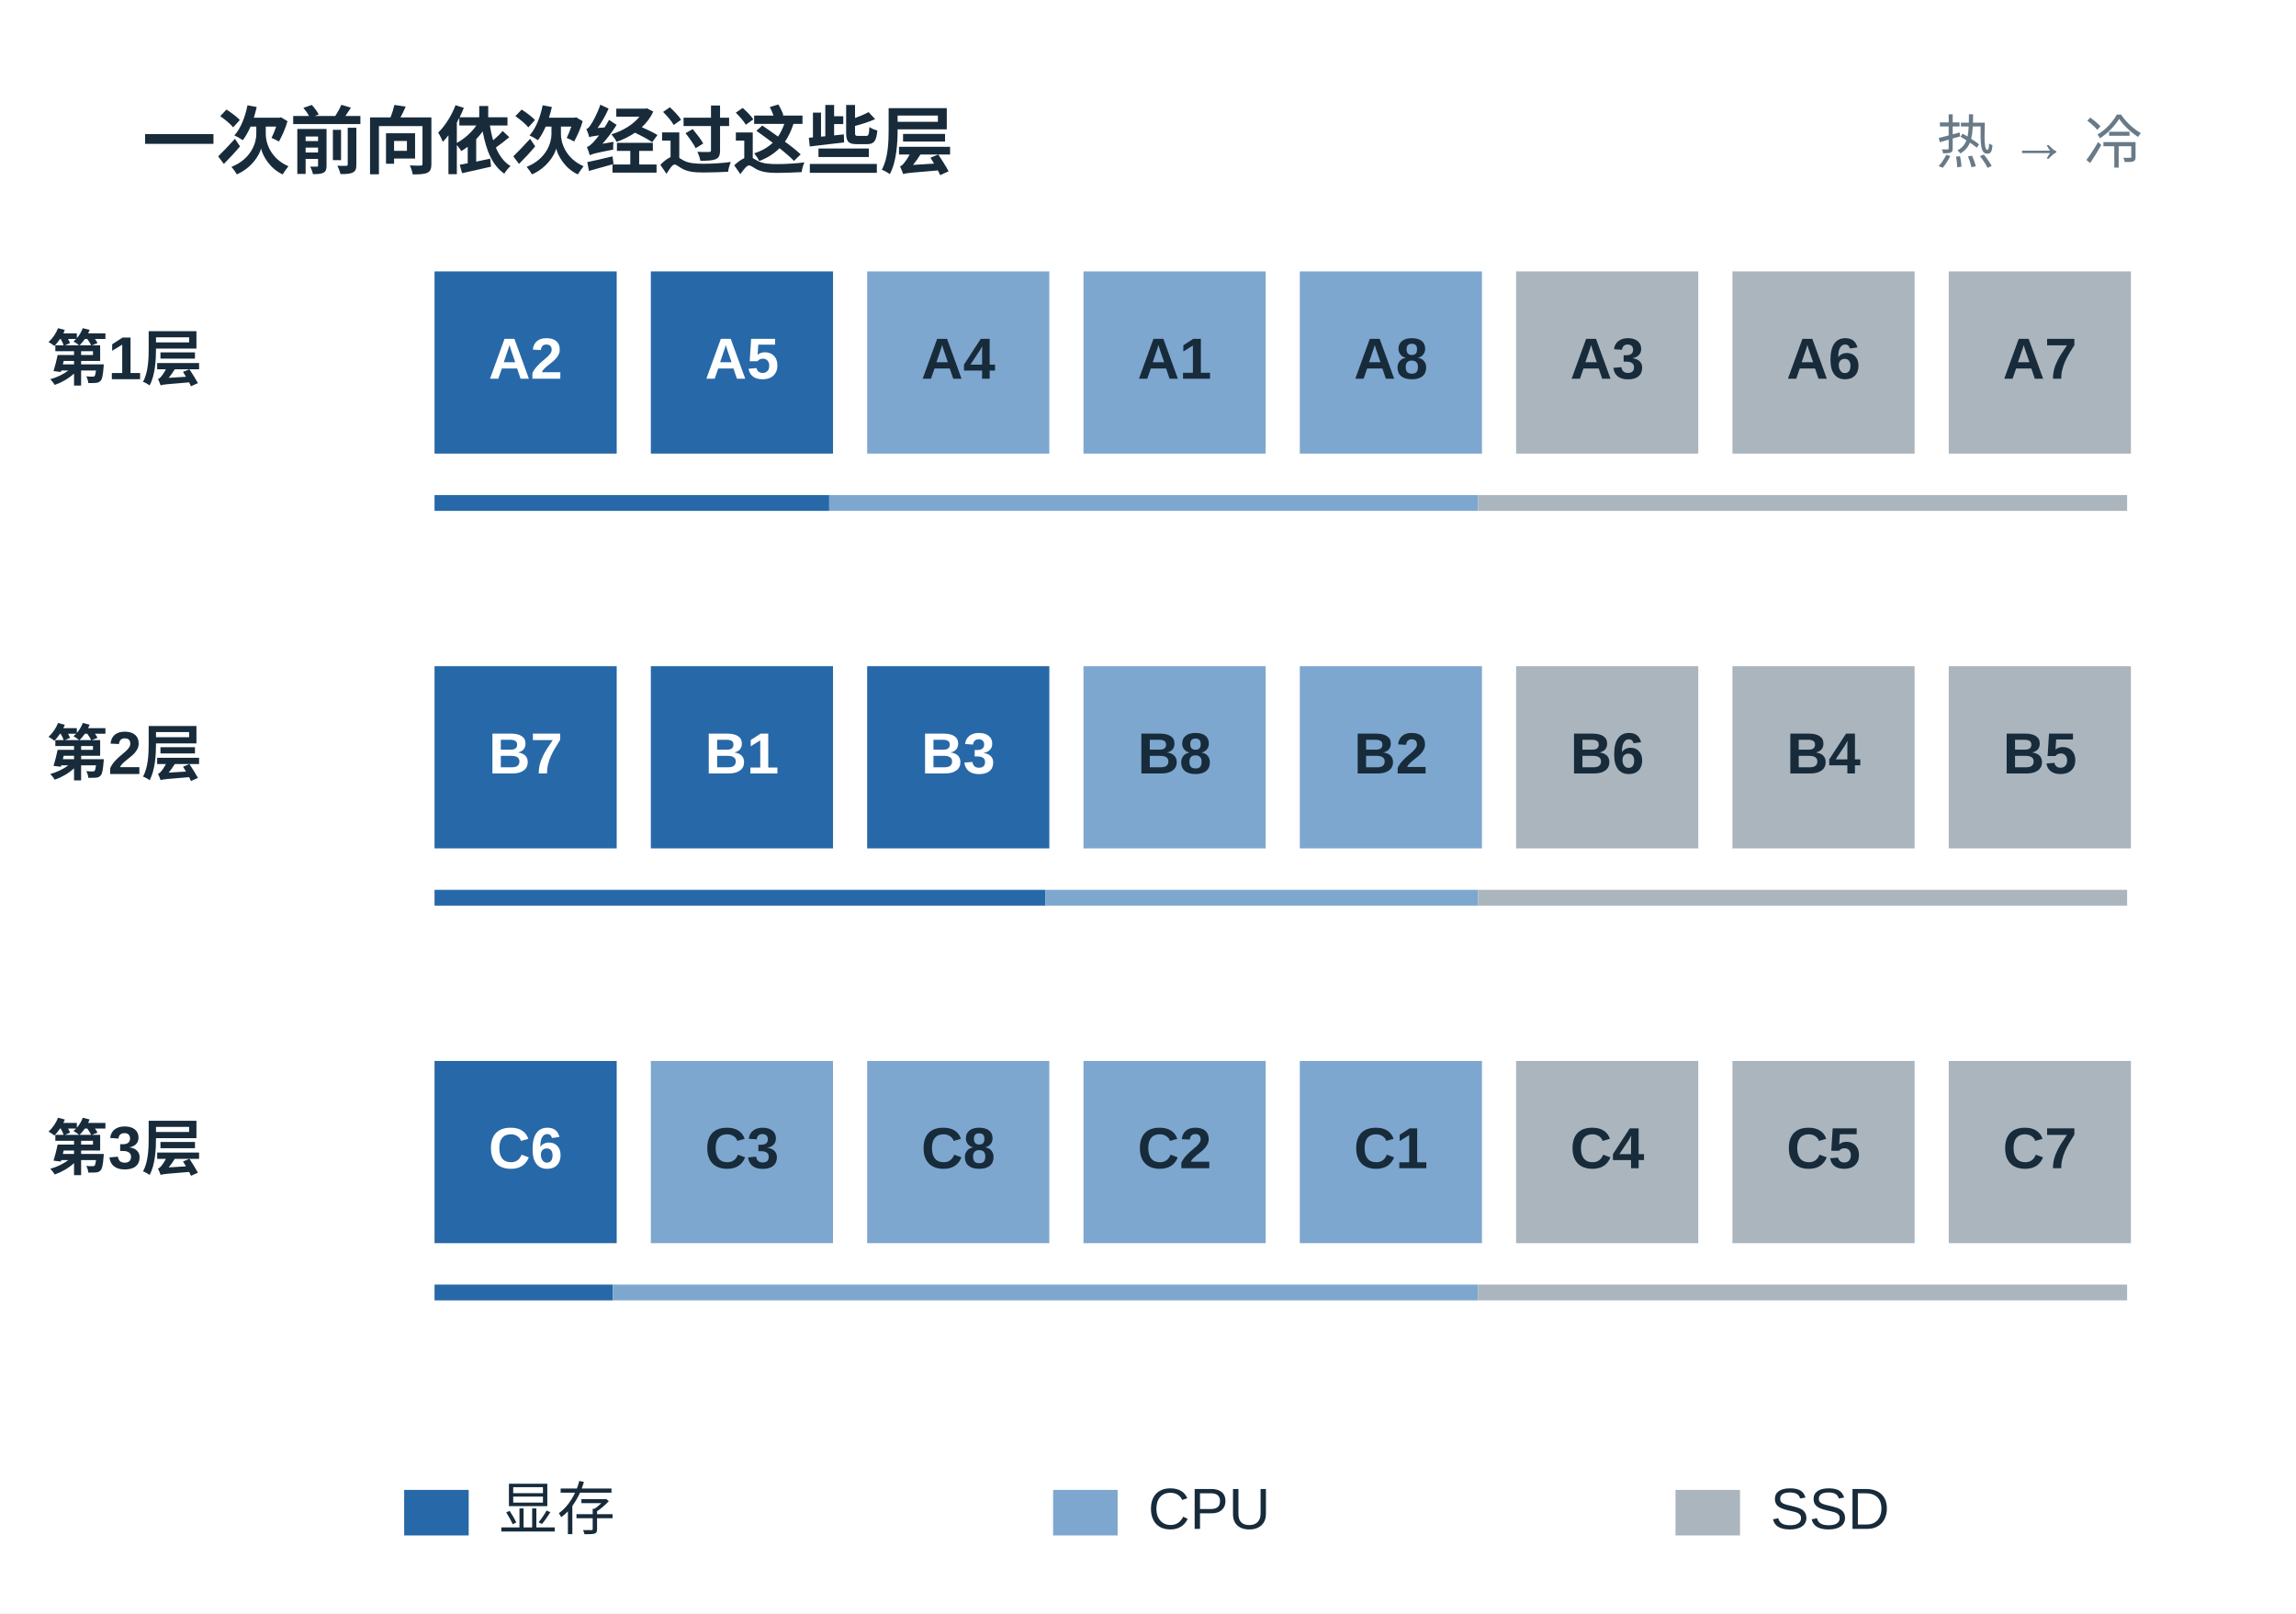
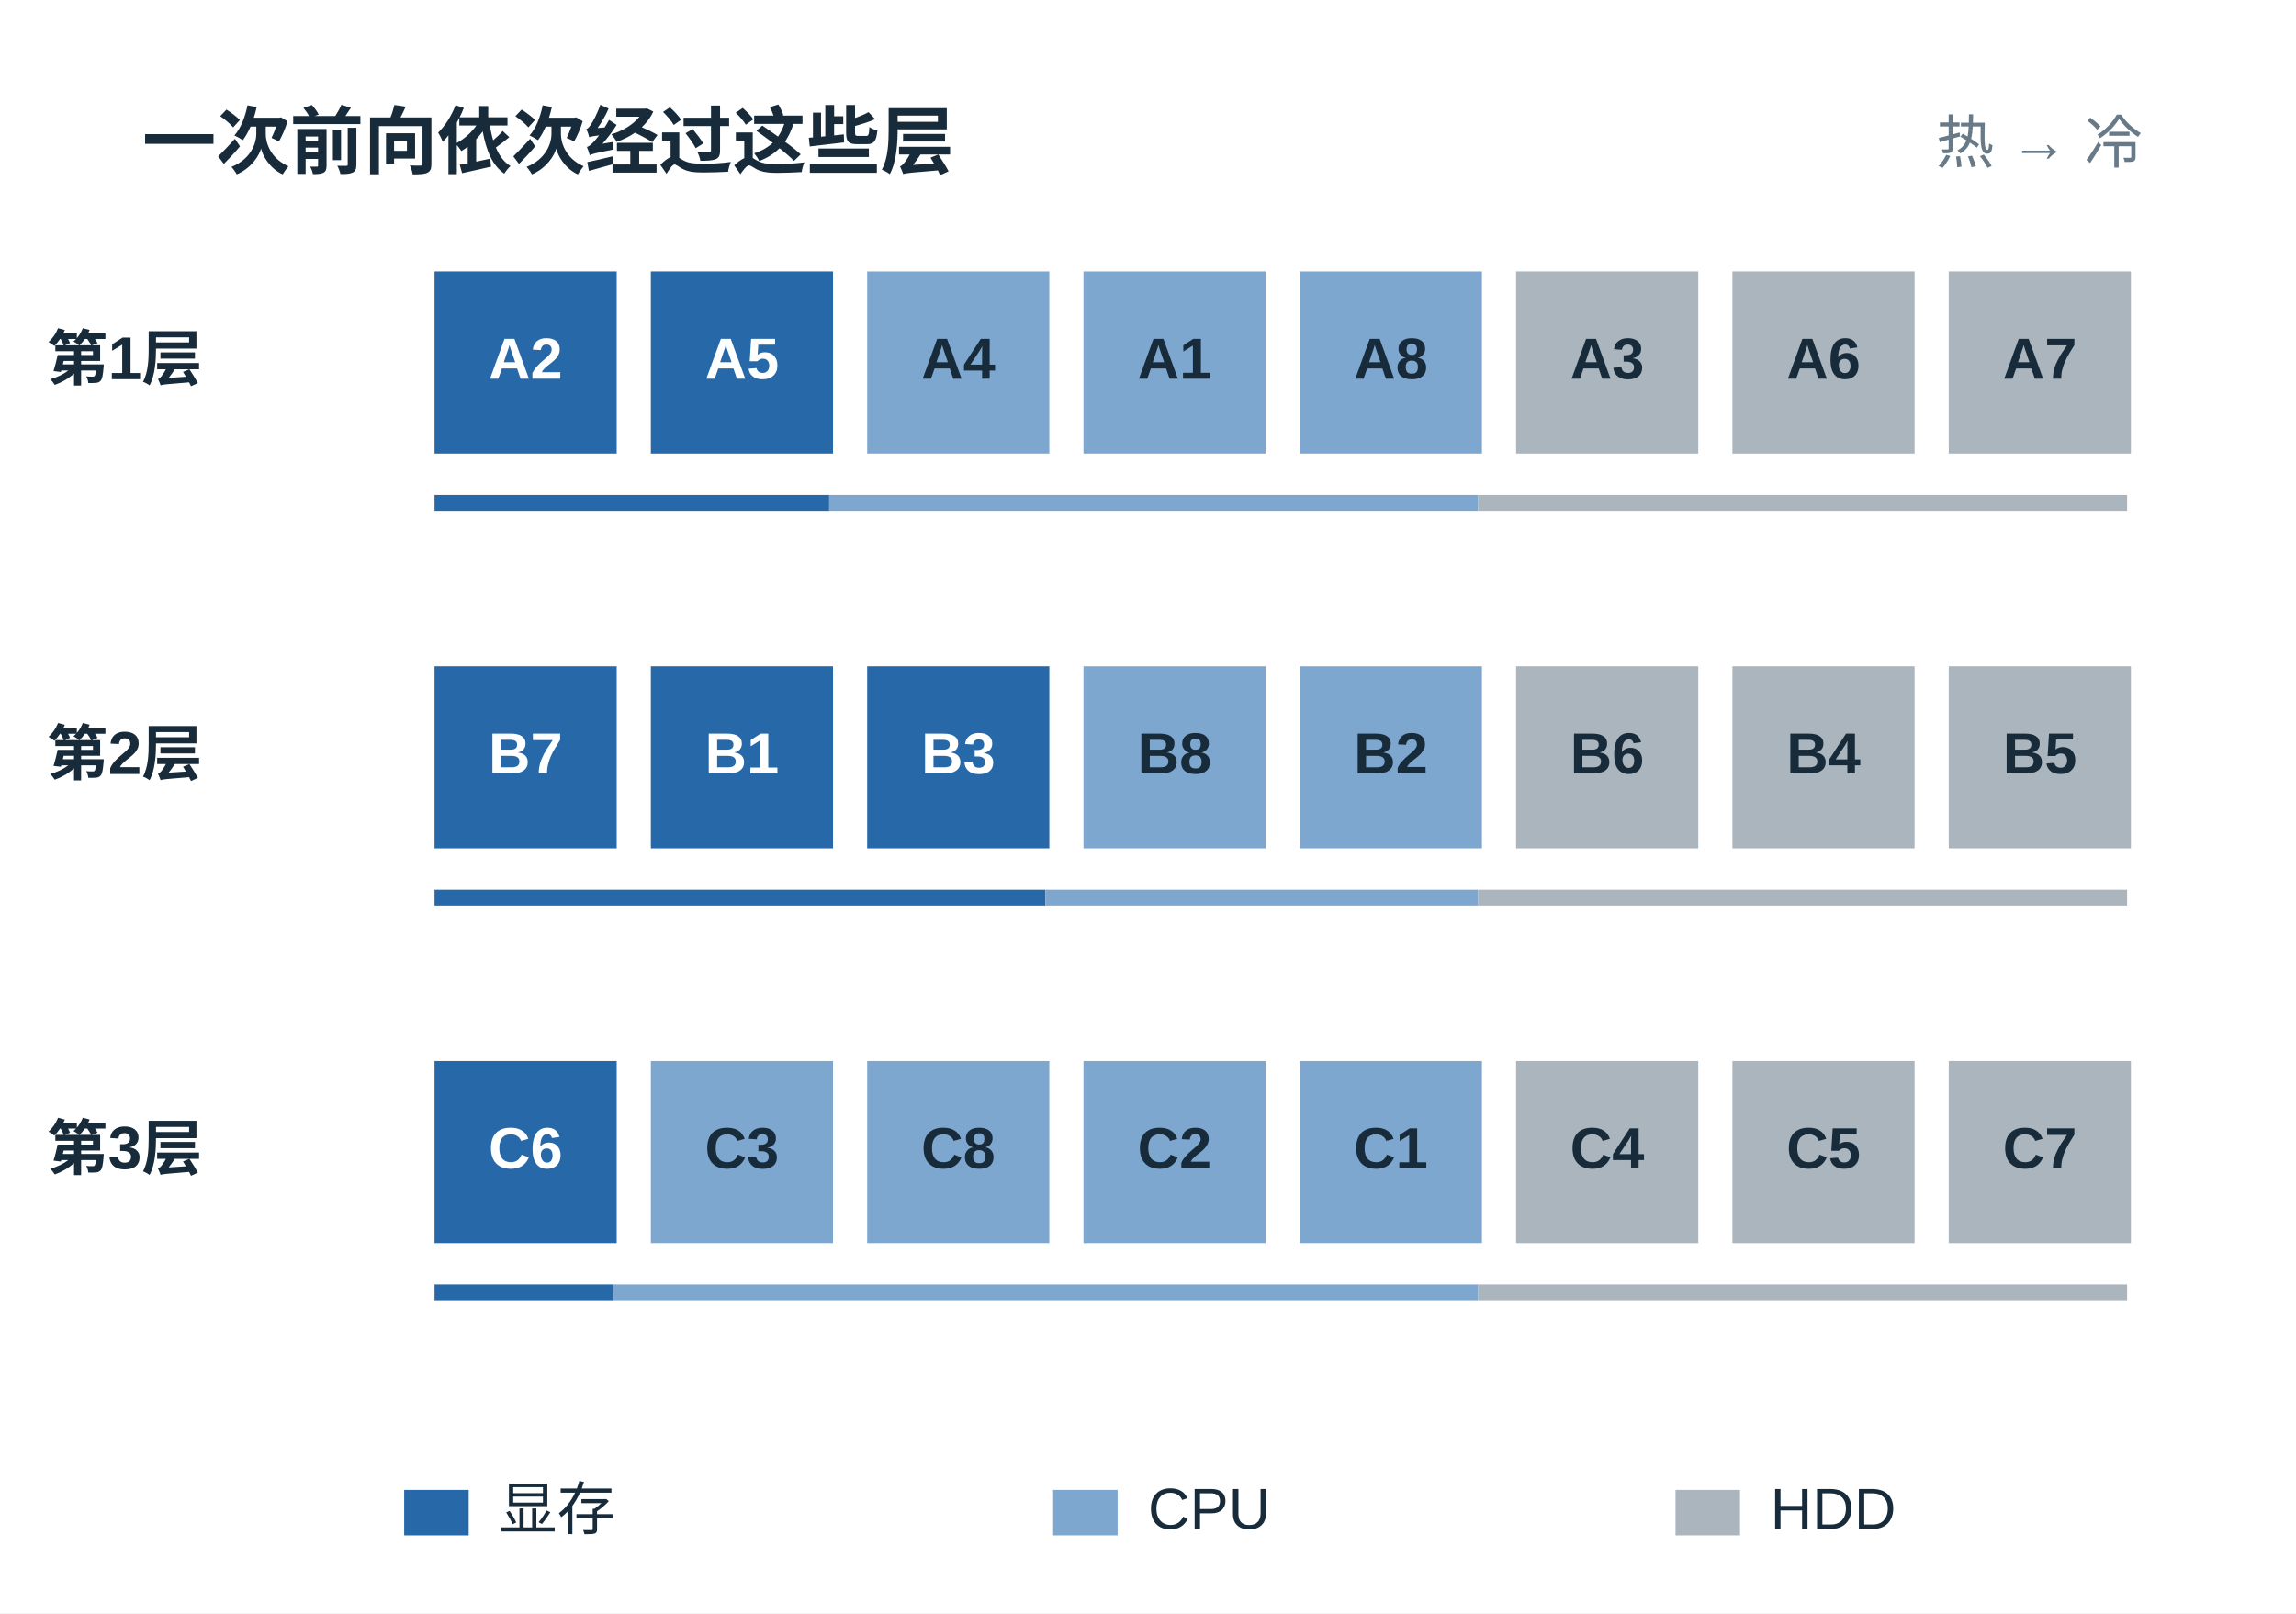
<svg xmlns="http://www.w3.org/2000/svg" width="435.6pt" height="306pt" viewBox="0 0 435.6 306" version="1.1">
  <defs>
    <style type="text/css">*{stroke-linejoin: round; stroke-linecap: butt}</style>
  </defs>
  <g id="figure_1">
    <g id="patch_1">
      <path d="M 0 306  L 435.6 306  L 435.6 -0  L 0 -0  z " style="fill: #ffffff" />
    </g>
    <g id="axes_1">
      <g id="patch_2">
-         <path d="M 82.44 86.04  L 117 86.04  L 117 51.48  L 82.44 51.48  z " clip-path="url(#p9aa9cf6bc7)" style="fill: #2768a8" />
+         <path d="M 82.44 86.04  L 117 86.04  L 117 51.48  L 82.44 51.48  z " clip-path="url(#p6b4f94f26b)" style="fill: #2768a8" />
      </g>
      <g id="patch_3">
-         <path d="M 123.48 86.04  L 158.04 86.04  L 158.04 51.48  L 123.48 51.48  z " clip-path="url(#p9aa9cf6bc7)" style="fill: #2768a8" />
+         <path d="M 123.48 86.04  L 158.04 86.04  L 158.04 51.48  L 123.48 51.48  z " clip-path="url(#p6b4f94f26b)" style="fill: #2768a8" />
      </g>
      <g id="patch_4">
-         <path d="M 164.52 86.04  L 199.08 86.04  L 199.08 51.48  L 164.52 51.48  z " clip-path="url(#p9aa9cf6bc7)" style="fill: #7ea7cf" />
+         <path d="M 164.52 86.04  L 199.08 86.04  L 199.08 51.48  L 164.52 51.48  z " clip-path="url(#p6b4f94f26b)" style="fill: #7ea7cf" />
      </g>
      <g id="patch_5">
-         <path d="M 205.56 86.04  L 240.12 86.04  L 240.12 51.48  L 205.56 51.48  z " clip-path="url(#p9aa9cf6bc7)" style="fill: #7ea7cf" />
+         <path d="M 205.56 86.04  L 240.12 86.04  L 240.12 51.48  L 205.56 51.48  z " clip-path="url(#p6b4f94f26b)" style="fill: #7ea7cf" />
      </g>
      <g id="patch_6">
-         <path d="M 246.6 86.04  L 281.16 86.04  L 281.16 51.48  L 246.6 51.48  z " clip-path="url(#p9aa9cf6bc7)" style="fill: #7ea7cf" />
+         <path d="M 246.6 86.04  L 281.16 86.04  L 281.16 51.48  L 246.6 51.48  z " clip-path="url(#p6b4f94f26b)" style="fill: #7ea7cf" />
      </g>
      <g id="patch_7">
-         <path d="M 287.64 86.04  L 322.2 86.04  L 322.2 51.48  L 287.64 51.48  z " clip-path="url(#p9aa9cf6bc7)" style="fill: #abb5be" />
+         <path d="M 287.64 86.04  L 322.2 86.04  L 322.2 51.48  L 287.64 51.48  z " clip-path="url(#p6b4f94f26b)" style="fill: #abb5be" />
      </g>
      <g id="patch_8">
-         <path d="M 328.68 86.04  L 363.24 86.04  L 363.24 51.48  L 328.68 51.48  z " clip-path="url(#p9aa9cf6bc7)" style="fill: #abb5be" />
+         <path d="M 328.68 86.04  L 363.24 86.04  L 363.24 51.48  L 328.68 51.48  z " clip-path="url(#p6b4f94f26b)" style="fill: #abb5be" />
      </g>
      <g id="patch_9">
-         <path d="M 369.72 86.04  L 404.28 86.04  L 404.28 51.48  L 369.72 51.48  z " clip-path="url(#p9aa9cf6bc7)" style="fill: #abb5be" />
+         <path d="M 369.72 86.04  L 404.28 86.04  L 404.28 51.48  L 369.72 51.48  z " clip-path="url(#p6b4f94f26b)" style="fill: #abb5be" />
      </g>
      <g id="patch_10">
-         <path d="M 82.44 160.92  L 117 160.92  L 117 126.36  L 82.44 126.36  z " clip-path="url(#p9aa9cf6bc7)" style="fill: #2768a8" />
+         <path d="M 82.44 160.92  L 117 160.92  L 117 126.36  L 82.44 126.36  z " clip-path="url(#p6b4f94f26b)" style="fill: #2768a8" />
      </g>
      <g id="patch_11">
-         <path d="M 123.48 160.92  L 158.04 160.92  L 158.04 126.36  L 123.48 126.36  z " clip-path="url(#p9aa9cf6bc7)" style="fill: #2768a8" />
+         <path d="M 123.48 160.92  L 158.04 160.92  L 158.04 126.36  L 123.48 126.36  z " clip-path="url(#p6b4f94f26b)" style="fill: #2768a8" />
      </g>
      <g id="patch_12">
-         <path d="M 164.52 160.92  L 199.08 160.92  L 199.08 126.36  L 164.52 126.36  z " clip-path="url(#p9aa9cf6bc7)" style="fill: #2768a8" />
+         <path d="M 164.52 160.92  L 199.08 160.92  L 199.08 126.36  L 164.52 126.36  z " clip-path="url(#p6b4f94f26b)" style="fill: #2768a8" />
      </g>
      <g id="patch_13">
-         <path d="M 205.56 160.92  L 240.12 160.92  L 240.12 126.36  L 205.56 126.36  z " clip-path="url(#p9aa9cf6bc7)" style="fill: #7ea7cf" />
+         <path d="M 205.56 160.92  L 240.12 160.92  L 240.12 126.36  L 205.56 126.36  z " clip-path="url(#p6b4f94f26b)" style="fill: #7ea7cf" />
      </g>
      <g id="patch_14">
-         <path d="M 246.6 160.92  L 281.16 160.92  L 281.16 126.36  L 246.6 126.36  z " clip-path="url(#p9aa9cf6bc7)" style="fill: #7ea7cf" />
+         <path d="M 246.6 160.92  L 281.16 160.92  L 281.16 126.36  L 246.6 126.36  z " clip-path="url(#p6b4f94f26b)" style="fill: #7ea7cf" />
      </g>
      <g id="patch_15">
-         <path d="M 287.64 160.92  L 322.2 160.92  L 322.2 126.36  L 287.64 126.36  z " clip-path="url(#p9aa9cf6bc7)" style="fill: #abb5be" />
+         <path d="M 287.64 160.92  L 322.2 160.92  L 322.2 126.36  L 287.64 126.36  z " clip-path="url(#p6b4f94f26b)" style="fill: #abb5be" />
      </g>
      <g id="patch_16">
-         <path d="M 328.68 160.92  L 363.24 160.92  L 363.24 126.36  L 328.68 126.36  z " clip-path="url(#p9aa9cf6bc7)" style="fill: #abb5be" />
+         <path d="M 328.68 160.92  L 363.24 160.92  L 363.24 126.36  L 328.68 126.36  z " clip-path="url(#p6b4f94f26b)" style="fill: #abb5be" />
      </g>
      <g id="patch_17">
-         <path d="M 369.72 160.92  L 404.28 160.92  L 404.28 126.36  L 369.72 126.36  z " clip-path="url(#p9aa9cf6bc7)" style="fill: #abb5be" />
+         <path d="M 369.72 160.92  L 404.28 160.92  L 404.28 126.36  L 369.72 126.36  z " clip-path="url(#p6b4f94f26b)" style="fill: #abb5be" />
      </g>
      <g id="patch_18">
-         <path d="M 82.44 235.8  L 117 235.8  L 117 201.24  L 82.44 201.24  z " clip-path="url(#p9aa9cf6bc7)" style="fill: #2768a8" />
+         <path d="M 82.44 235.8  L 117 235.8  L 117 201.24  L 82.44 201.24  z " clip-path="url(#p6b4f94f26b)" style="fill: #2768a8" />
      </g>
      <g id="patch_19">
-         <path d="M 123.48 235.8  L 158.04 235.8  L 158.04 201.24  L 123.48 201.24  z " clip-path="url(#p9aa9cf6bc7)" style="fill: #7ea7cf" />
+         <path d="M 123.48 235.8  L 158.04 235.8  L 158.04 201.24  L 123.48 201.24  z " clip-path="url(#p6b4f94f26b)" style="fill: #7ea7cf" />
      </g>
      <g id="patch_20">
-         <path d="M 164.52 235.8  L 199.08 235.8  L 199.08 201.24  L 164.52 201.24  z " clip-path="url(#p9aa9cf6bc7)" style="fill: #7ea7cf" />
+         <path d="M 164.52 235.8  L 199.08 235.8  L 199.08 201.24  L 164.52 201.24  z " clip-path="url(#p6b4f94f26b)" style="fill: #7ea7cf" />
      </g>
      <g id="patch_21">
-         <path d="M 205.56 235.8  L 240.12 235.8  L 240.12 201.24  L 205.56 201.24  z " clip-path="url(#p9aa9cf6bc7)" style="fill: #7ea7cf" />
+         <path d="M 205.56 235.8  L 240.12 235.8  L 240.12 201.24  L 205.56 201.24  z " clip-path="url(#p6b4f94f26b)" style="fill: #7ea7cf" />
      </g>
      <g id="patch_22">
-         <path d="M 246.6 235.8  L 281.16 235.8  L 281.16 201.24  L 246.6 201.24  z " clip-path="url(#p9aa9cf6bc7)" style="fill: #7ea7cf" />
+         <path d="M 246.6 235.8  L 281.16 235.8  L 281.16 201.24  L 246.6 201.24  z " clip-path="url(#p6b4f94f26b)" style="fill: #7ea7cf" />
      </g>
      <g id="patch_23">
-         <path d="M 287.64 235.8  L 322.2 235.8  L 322.2 201.24  L 287.64 201.24  z " clip-path="url(#p9aa9cf6bc7)" style="fill: #abb5be" />
+         <path d="M 287.64 235.8  L 322.2 235.8  L 322.2 201.24  L 287.64 201.24  z " clip-path="url(#p6b4f94f26b)" style="fill: #abb5be" />
      </g>
      <g id="patch_24">
-         <path d="M 328.68 235.8  L 363.24 235.8  L 363.24 201.24  L 328.68 201.24  z " clip-path="url(#p9aa9cf6bc7)" style="fill: #abb5be" />
+         <path d="M 328.68 235.8  L 363.24 235.8  L 363.24 201.24  L 328.68 201.24  z " clip-path="url(#p6b4f94f26b)" style="fill: #abb5be" />
      </g>
      <g id="patch_25">
-         <path d="M 369.72 235.8  L 404.28 235.8  L 404.28 201.24  L 369.72 201.24  z " clip-path="url(#p9aa9cf6bc7)" style="fill: #abb5be" />
+         <path d="M 369.72 235.8  L 404.28 235.8  L 404.28 201.24  L 369.72 201.24  z " clip-path="url(#p6b4f94f26b)" style="fill: #abb5be" />
      </g>
      <g id="patch_26">
-         <path d="M 76.68 291.24  L 88.92 291.24  L 88.92 282.6  L 76.68 282.6  z " clip-path="url(#p9aa9cf6bc7)" style="fill: #2768a8" />
+         <path d="M 76.68 291.24  L 88.92 291.24  L 88.92 282.6  L 76.68 282.6  z " clip-path="url(#p6b4f94f26b)" style="fill: #2768a8" />
      </g>
      <g id="patch_27">
-         <path d="M 199.8 291.24  L 212.04 291.24  L 212.04 282.6  L 199.8 282.6  z " clip-path="url(#p9aa9cf6bc7)" style="fill: #7ea7cf" />
+         <path d="M 199.8 291.24  L 212.04 291.24  L 212.04 282.6  L 199.8 282.6  z " clip-path="url(#p6b4f94f26b)" style="fill: #7ea7cf" />
      </g>
      <g id="patch_28">
-         <path d="M 317.88 291.24  L 330.12 291.24  L 330.12 282.6  L 317.88 282.6  z " clip-path="url(#p9aa9cf6bc7)" style="fill: #abb5be" />
+         <path d="M 317.88 291.24  L 330.12 291.24  L 330.12 282.6  L 317.88 282.6  z " clip-path="url(#p6b4f94f26b)" style="fill: #abb5be" />
      </g>
      <g id="LineCollection_1">
-         <path d="M 82.44 95.4  L 157.32 95.4  " clip-path="url(#p9aa9cf6bc7)" style="fill: none; stroke: #2768a8; stroke-width: 3" />
+         <path d="M 82.44 95.4  L 157.32 95.4  " clip-path="url(#p6b4f94f26b)" style="fill: none; stroke: #2768a8; stroke-width: 3" />
      </g>
      <g id="LineCollection_2">
-         <path d="M 157.32 95.4  L 280.44 95.4  " clip-path="url(#p9aa9cf6bc7)" style="fill: none; stroke: #7ea7cf; stroke-width: 3" />
+         <path d="M 157.32 95.4  L 280.44 95.4  " clip-path="url(#p6b4f94f26b)" style="fill: none; stroke: #7ea7cf; stroke-width: 3" />
      </g>
      <g id="LineCollection_3">
-         <path d="M 280.44 95.4  L 403.56 95.4  " clip-path="url(#p9aa9cf6bc7)" style="fill: none; stroke: #abb5be; stroke-width: 3" />
+         <path d="M 280.44 95.4  L 403.56 95.4  " clip-path="url(#p6b4f94f26b)" style="fill: none; stroke: #abb5be; stroke-width: 3" />
      </g>
      <g id="LineCollection_4">
-         <path d="M 82.44 170.28  L 198.36 170.28  " clip-path="url(#p9aa9cf6bc7)" style="fill: none; stroke: #2768a8; stroke-width: 3" />
+         <path d="M 82.44 170.28  L 198.36 170.28  " clip-path="url(#p6b4f94f26b)" style="fill: none; stroke: #2768a8; stroke-width: 3" />
      </g>
      <g id="LineCollection_5">
-         <path d="M 198.36 170.28  L 280.44 170.28  " clip-path="url(#p9aa9cf6bc7)" style="fill: none; stroke: #7ea7cf; stroke-width: 3" />
+         <path d="M 198.36 170.28  L 280.44 170.28  " clip-path="url(#p6b4f94f26b)" style="fill: none; stroke: #7ea7cf; stroke-width: 3" />
      </g>
      <g id="LineCollection_6">
-         <path d="M 280.44 170.28  L 403.56 170.28  " clip-path="url(#p9aa9cf6bc7)" style="fill: none; stroke: #abb5be; stroke-width: 3" />
+         <path d="M 280.44 170.28  L 403.56 170.28  " clip-path="url(#p6b4f94f26b)" style="fill: none; stroke: #abb5be; stroke-width: 3" />
      </g>
      <g id="LineCollection_7">
-         <path d="M 82.44 245.16  L 116.28 245.16  " clip-path="url(#p9aa9cf6bc7)" style="fill: none; stroke: #2768a8; stroke-width: 3" />
+         <path d="M 82.44 245.16  L 116.28 245.16  " clip-path="url(#p6b4f94f26b)" style="fill: none; stroke: #2768a8; stroke-width: 3" />
      </g>
      <g id="LineCollection_8">
-         <path d="M 116.28 245.16  L 280.44 245.16  " clip-path="url(#p9aa9cf6bc7)" style="fill: none; stroke: #7ea7cf; stroke-width: 3" />
+         <path d="M 116.28 245.16  L 280.44 245.16  " clip-path="url(#p6b4f94f26b)" style="fill: none; stroke: #7ea7cf; stroke-width: 3" />
      </g>
      <g id="LineCollection_9">
-         <path d="M 280.44 245.16  L 403.56 245.16  " clip-path="url(#p9aa9cf6bc7)" style="fill: none; stroke: #abb5be; stroke-width: 3" />
+         <path d="M 280.44 245.16  L 403.56 245.16  " clip-path="url(#p6b4f94f26b)" style="fill: none; stroke: #abb5be; stroke-width: 3" />
      </g>
      <g id="text_1">
        <text style="font-weight: 700; font-size: 14px; font-family: 'Microsoft YaHei', 'SimHei', 'Arial', sans-serif; text-anchor: start; fill: #172b3b" x="27" y="31.815" transform="rotate(-0 27 31.81514)">一次前向依次经过这些层</text>
      </g>
      <g id="text_2">
        <text style="font-size: 11px; font-family: 'Microsoft YaHei', 'SimHei', 'Arial', sans-serif; text-anchor: end; fill: #687a88" x="406.44" y="30.921" transform="rotate(-0 406.44 30.92128)">热 → 冷</text>
      </g>
      <g id="text_3">
        <text style="font-weight: 700; font-size: 11.5px; font-family: 'Microsoft YaHei', 'SimHei', 'Arial', sans-serif; text-anchor: start; fill: #172b3b" x="9" y="72.107" transform="rotate(-0 9 72.10679)">第1层</text>
      </g>
      <g id="text_4">
        <text style="font-weight: 700; font-size: 11px; font-family: 'Microsoft YaHei', 'SimHei', 'Arial', sans-serif; text-anchor: middle; fill: #ffffff" x="99.72" y="71.832" transform="rotate(-0 99.72 71.83227)">A2</text>
      </g>
      <g id="text_5">
        <text style="font-weight: 700; font-size: 11px; font-family: 'Microsoft YaHei', 'SimHei', 'Arial', sans-serif; text-anchor: middle; fill: #ffffff" x="140.76" y="71.832" transform="rotate(-0 140.76 71.83227)">A5</text>
      </g>
      <g id="text_6">
        <text style="font-weight: 700; font-size: 11px; font-family: 'Microsoft YaHei', 'SimHei', 'Arial', sans-serif; text-anchor: middle; fill: #172b3b" x="181.8" y="71.832" transform="rotate(-0 181.8 71.83227)">A4</text>
      </g>
      <g id="text_7">
        <text style="font-weight: 700; font-size: 11px; font-family: 'Microsoft YaHei', 'SimHei', 'Arial', sans-serif; text-anchor: middle; fill: #172b3b" x="222.84" y="71.832" transform="rotate(-0 222.84 71.83227)">A1</text>
      </g>
      <g id="text_8">
        <text style="font-weight: 700; font-size: 11px; font-family: 'Microsoft YaHei', 'SimHei', 'Arial', sans-serif; text-anchor: middle; fill: #172b3b" x="263.88" y="71.832" transform="rotate(-0 263.88 71.83227)">A8</text>
      </g>
      <g id="text_9">
        <text style="font-weight: 700; font-size: 11px; font-family: 'Microsoft YaHei', 'SimHei', 'Arial', sans-serif; text-anchor: middle; fill: #172b3b" x="304.92" y="71.832" transform="rotate(-0 304.92 71.83227)">A3</text>
      </g>
      <g id="text_10">
        <text style="font-weight: 700; font-size: 11px; font-family: 'Microsoft YaHei', 'SimHei', 'Arial', sans-serif; text-anchor: middle; fill: #172b3b" x="345.96" y="71.832" transform="rotate(-0 345.96 71.83227)">A6</text>
      </g>
      <g id="text_11">
        <text style="font-weight: 700; font-size: 11px; font-family: 'Microsoft YaHei', 'SimHei', 'Arial', sans-serif; text-anchor: middle; fill: #172b3b" x="387" y="71.832" transform="rotate(-0 387 71.83227)">A7</text>
      </g>
      <g id="text_12">
        <text style="font-weight: 700; font-size: 11.5px; font-family: 'Microsoft YaHei', 'SimHei', 'Arial', sans-serif; text-anchor: start; fill: #172b3b" x="9" y="146.987" transform="rotate(-0 9 146.9868)">第2层</text>
      </g>
      <g id="text_13">
        <text style="font-weight: 700; font-size: 11px; font-family: 'Microsoft YaHei', 'SimHei', 'Arial', sans-serif; text-anchor: middle; fill: #ffffff" x="99.72" y="146.712" transform="rotate(-0 99.72 146.7123)">B7</text>
      </g>
      <g id="text_14">
        <text style="font-weight: 700; font-size: 11px; font-family: 'Microsoft YaHei', 'SimHei', 'Arial', sans-serif; text-anchor: middle; fill: #ffffff" x="140.76" y="146.712" transform="rotate(-0 140.76 146.7123)">B1</text>
      </g>
      <g id="text_15">
        <text style="font-weight: 700; font-size: 11px; font-family: 'Microsoft YaHei', 'SimHei', 'Arial', sans-serif; text-anchor: middle; fill: #ffffff" x="181.8" y="146.712" transform="rotate(-0 181.8 146.7123)">B3</text>
      </g>
      <g id="text_16">
        <text style="font-weight: 700; font-size: 11px; font-family: 'Microsoft YaHei', 'SimHei', 'Arial', sans-serif; text-anchor: middle; fill: #172b3b" x="222.84" y="146.712" transform="rotate(-0 222.84 146.7123)">B8</text>
      </g>
      <g id="text_17">
        <text style="font-weight: 700; font-size: 11px; font-family: 'Microsoft YaHei', 'SimHei', 'Arial', sans-serif; text-anchor: middle; fill: #172b3b" x="263.88" y="146.712" transform="rotate(-0 263.88 146.7123)">B2</text>
      </g>
      <g id="text_18">
        <text style="font-weight: 700; font-size: 11px; font-family: 'Microsoft YaHei', 'SimHei', 'Arial', sans-serif; text-anchor: middle; fill: #172b3b" x="304.92" y="146.712" transform="rotate(-0 304.92 146.7123)">B6</text>
      </g>
      <g id="text_19">
        <text style="font-weight: 700; font-size: 11px; font-family: 'Microsoft YaHei', 'SimHei', 'Arial', sans-serif; text-anchor: middle; fill: #172b3b" x="345.96" y="146.712" transform="rotate(-0 345.96 146.7123)">B4</text>
      </g>
      <g id="text_20">
        <text style="font-weight: 700; font-size: 11px; font-family: 'Microsoft YaHei', 'SimHei', 'Arial', sans-serif; text-anchor: middle; fill: #172b3b" x="387" y="146.712" transform="rotate(-0 387 146.7123)">B5</text>
      </g>
      <g id="text_21">
        <text style="font-weight: 700; font-size: 11.5px; font-family: 'Microsoft YaHei', 'SimHei', 'Arial', sans-serif; text-anchor: start; fill: #172b3b" x="9" y="221.867" transform="rotate(-0 9 221.8668)">第3层</text>
      </g>
      <g id="text_22">
        <text style="font-weight: 700; font-size: 11px; font-family: 'Microsoft YaHei', 'SimHei', 'Arial', sans-serif; text-anchor: middle; fill: #ffffff" x="99.72" y="221.592" transform="rotate(-0 99.72 221.5923)">C6</text>
      </g>
      <g id="text_23">
        <text style="font-weight: 700; font-size: 11px; font-family: 'Microsoft YaHei', 'SimHei', 'Arial', sans-serif; text-anchor: middle; fill: #172b3b" x="140.76" y="221.592" transform="rotate(-0 140.76 221.5923)">C3</text>
      </g>
      <g id="text_24">
        <text style="font-weight: 700; font-size: 11px; font-family: 'Microsoft YaHei', 'SimHei', 'Arial', sans-serif; text-anchor: middle; fill: #172b3b" x="181.8" y="221.592" transform="rotate(-0 181.8 221.5923)">C8</text>
      </g>
      <g id="text_25">
        <text style="font-weight: 700; font-size: 11px; font-family: 'Microsoft YaHei', 'SimHei', 'Arial', sans-serif; text-anchor: middle; fill: #172b3b" x="222.84" y="221.592" transform="rotate(-0 222.84 221.5923)">C2</text>
      </g>
      <g id="text_26">
        <text style="font-weight: 700; font-size: 11px; font-family: 'Microsoft YaHei', 'SimHei', 'Arial', sans-serif; text-anchor: middle; fill: #172b3b" x="263.88" y="221.592" transform="rotate(-0 263.88 221.5923)">C1</text>
      </g>
      <g id="text_27">
        <text style="font-weight: 700; font-size: 11px; font-family: 'Microsoft YaHei', 'SimHei', 'Arial', sans-serif; text-anchor: middle; fill: #172b3b" x="304.92" y="221.592" transform="rotate(-0 304.92 221.5923)">C4</text>
      </g>
      <g id="text_28">
        <text style="font-weight: 700; font-size: 11px; font-family: 'Microsoft YaHei', 'SimHei', 'Arial', sans-serif; text-anchor: middle; fill: #172b3b" x="345.96" y="221.592" transform="rotate(-0 345.96 221.5923)">C5</text>
      </g>
      <g id="text_29">
        <text style="font-weight: 700; font-size: 11px; font-family: 'Microsoft YaHei', 'SimHei', 'Arial', sans-serif; text-anchor: middle; fill: #172b3b" x="387" y="221.592" transform="rotate(-0 387 221.5923)">C7</text>
      </g>
      <g id="text_30">
        <text style="font-size: 11px; font-family: 'Microsoft YaHei', 'SimHei', 'Arial', sans-serif; text-anchor: start; fill: #172b3b" x="94.68" y="290.132" transform="rotate(-0 94.68 290.1316)">显存</text>
      </g>
      <g id="text_31">
        <text style="font-size: 11px; font-family: 'Microsoft YaHei', 'SimHei', 'Arial', sans-serif; text-anchor: start; fill: #172b3b" x="217.8" y="289.992" transform="rotate(-0 217.8 289.9923)">CPU</text>
      </g>
      <g id="text_32">
-         <text style="font-size: 11px; font-family: 'Microsoft YaHei', 'SimHei', 'Arial', sans-serif; text-anchor: start; fill: #172b3b" x="335.88" y="289.992" transform="rotate(-0 335.88 289.9923)">SSD</text>
+         <text style="font-size: 11px; font-family: 'Microsoft YaHei', 'SimHei', 'Arial', sans-serif; text-anchor: start; fill: #172b3b" x="335.88" y="289.992" transform="rotate(-0 335.88 289.9923)">HDD</text>
      </g>
    </g>
  </g>
  <defs>
-     <clipPath id="p9aa9cf6bc7">
+     <clipPath id="p6b4f94f26b">
      <rect x="1.8" y="1.8" width="432" height="302.4" />
    </clipPath>
  </defs>
</svg>
